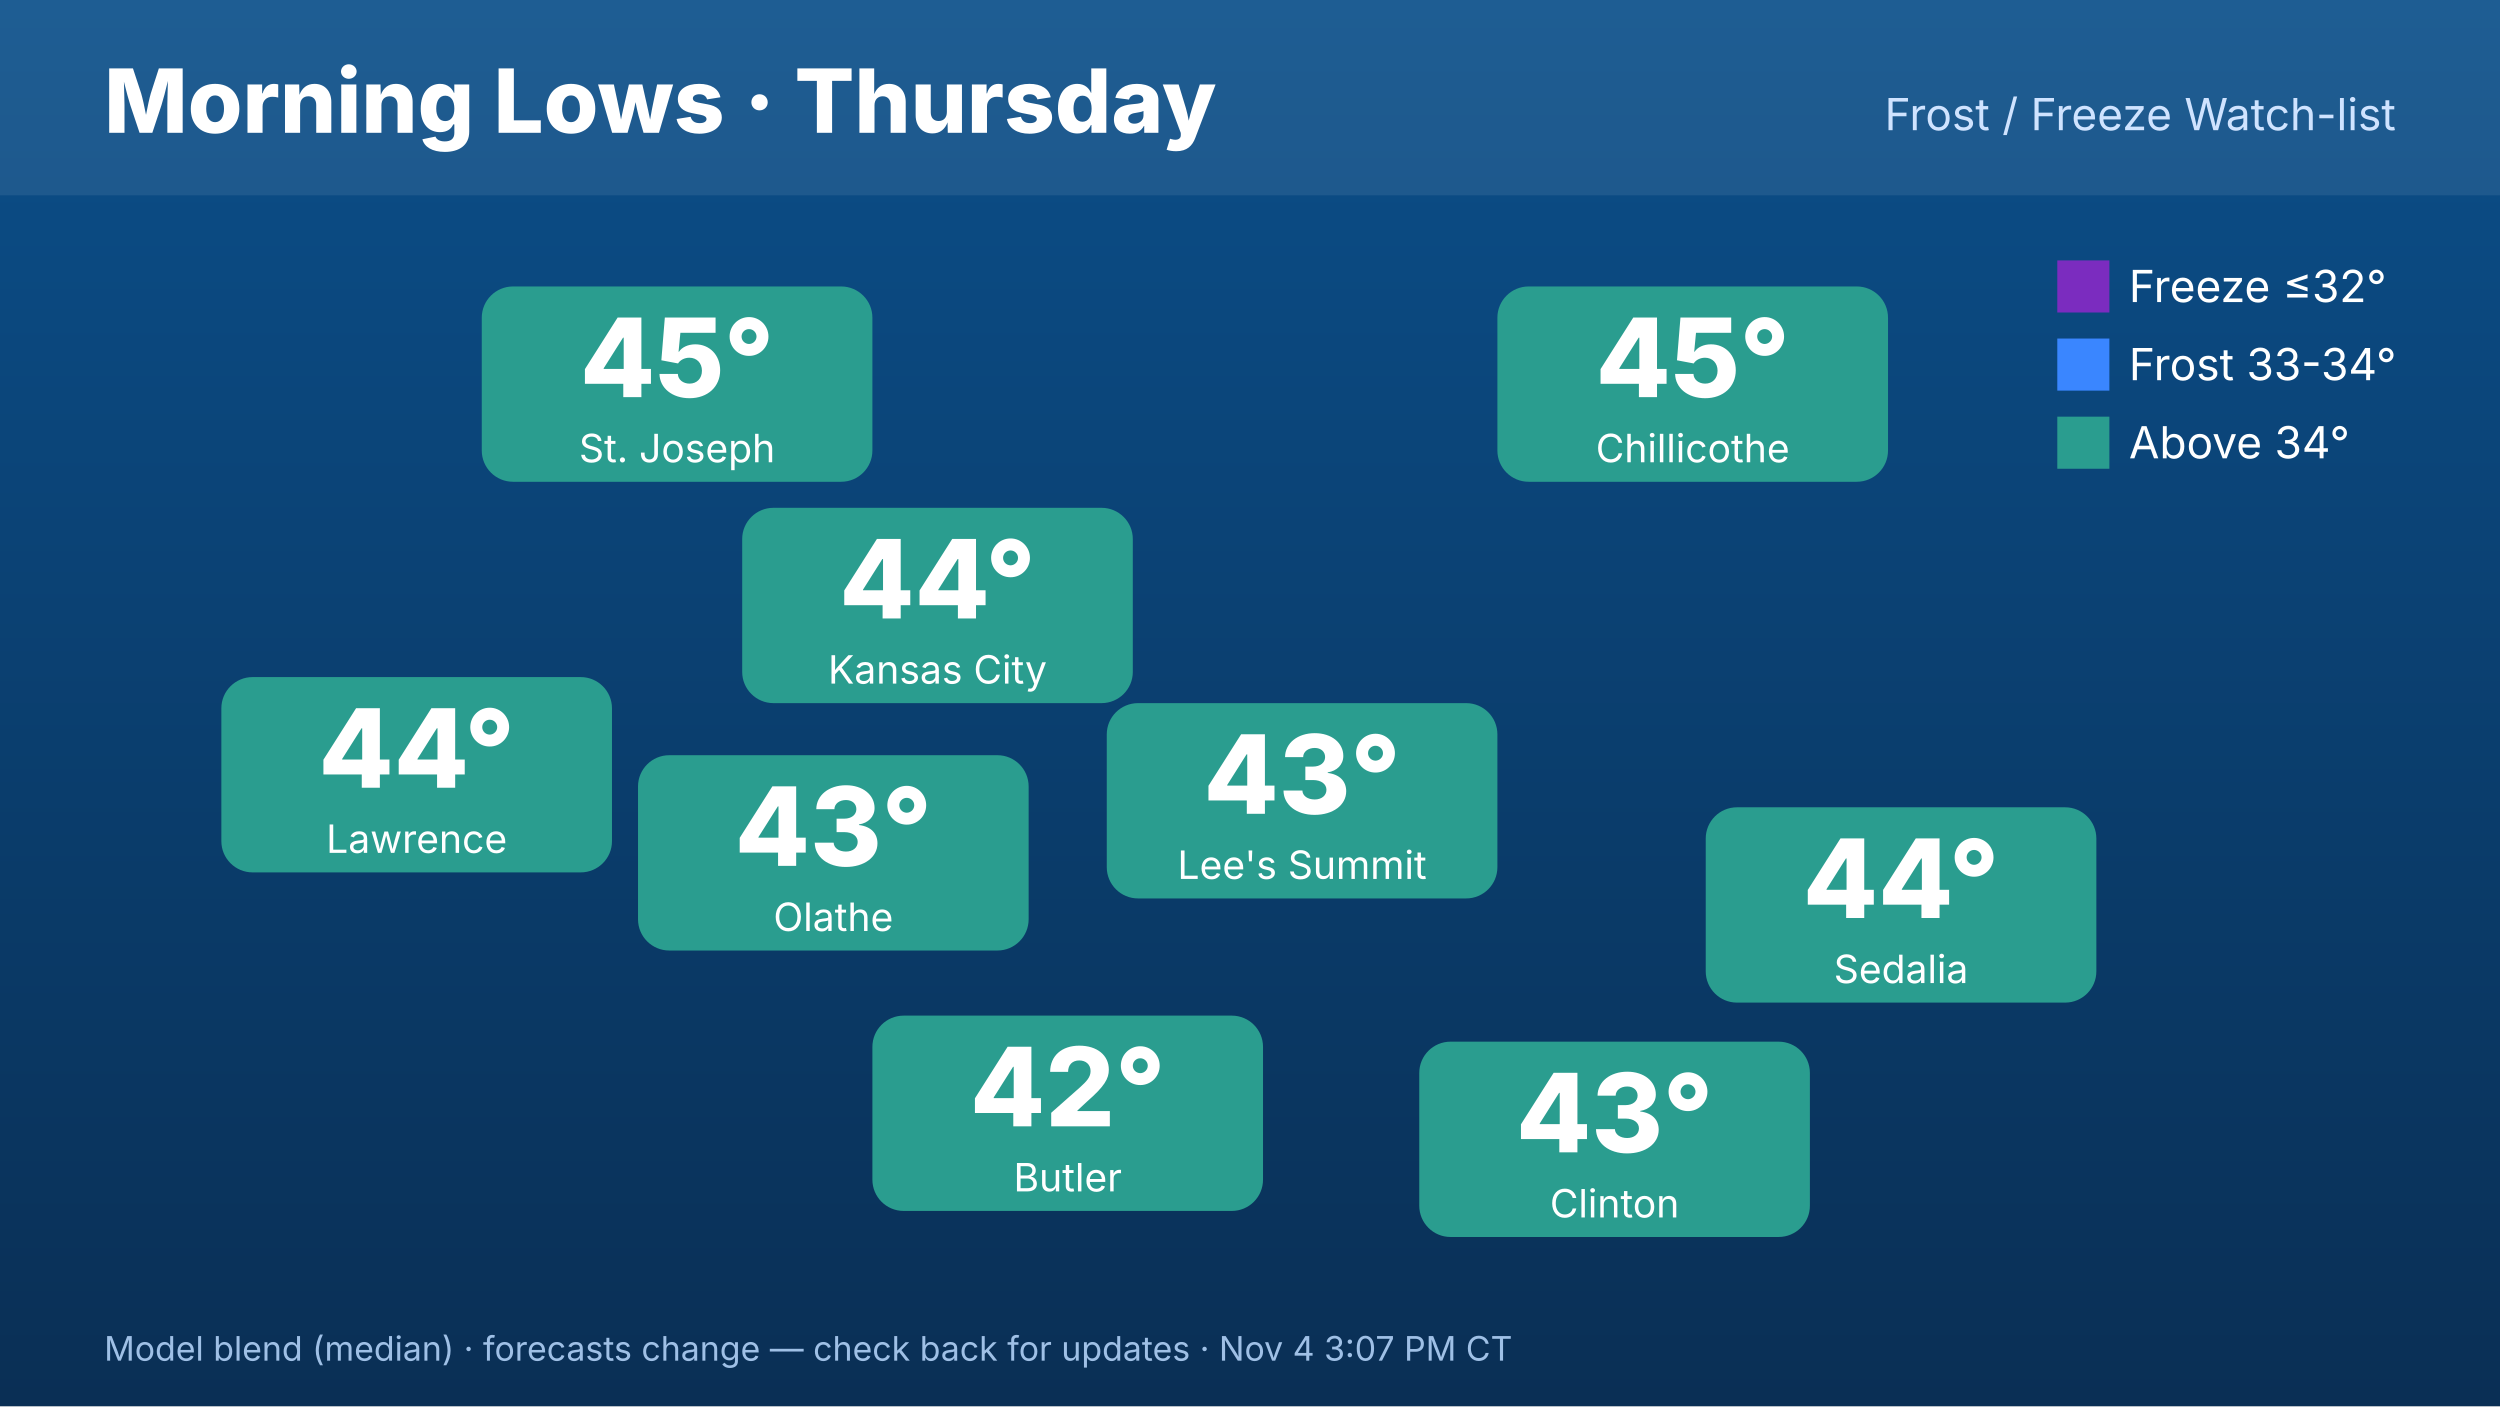
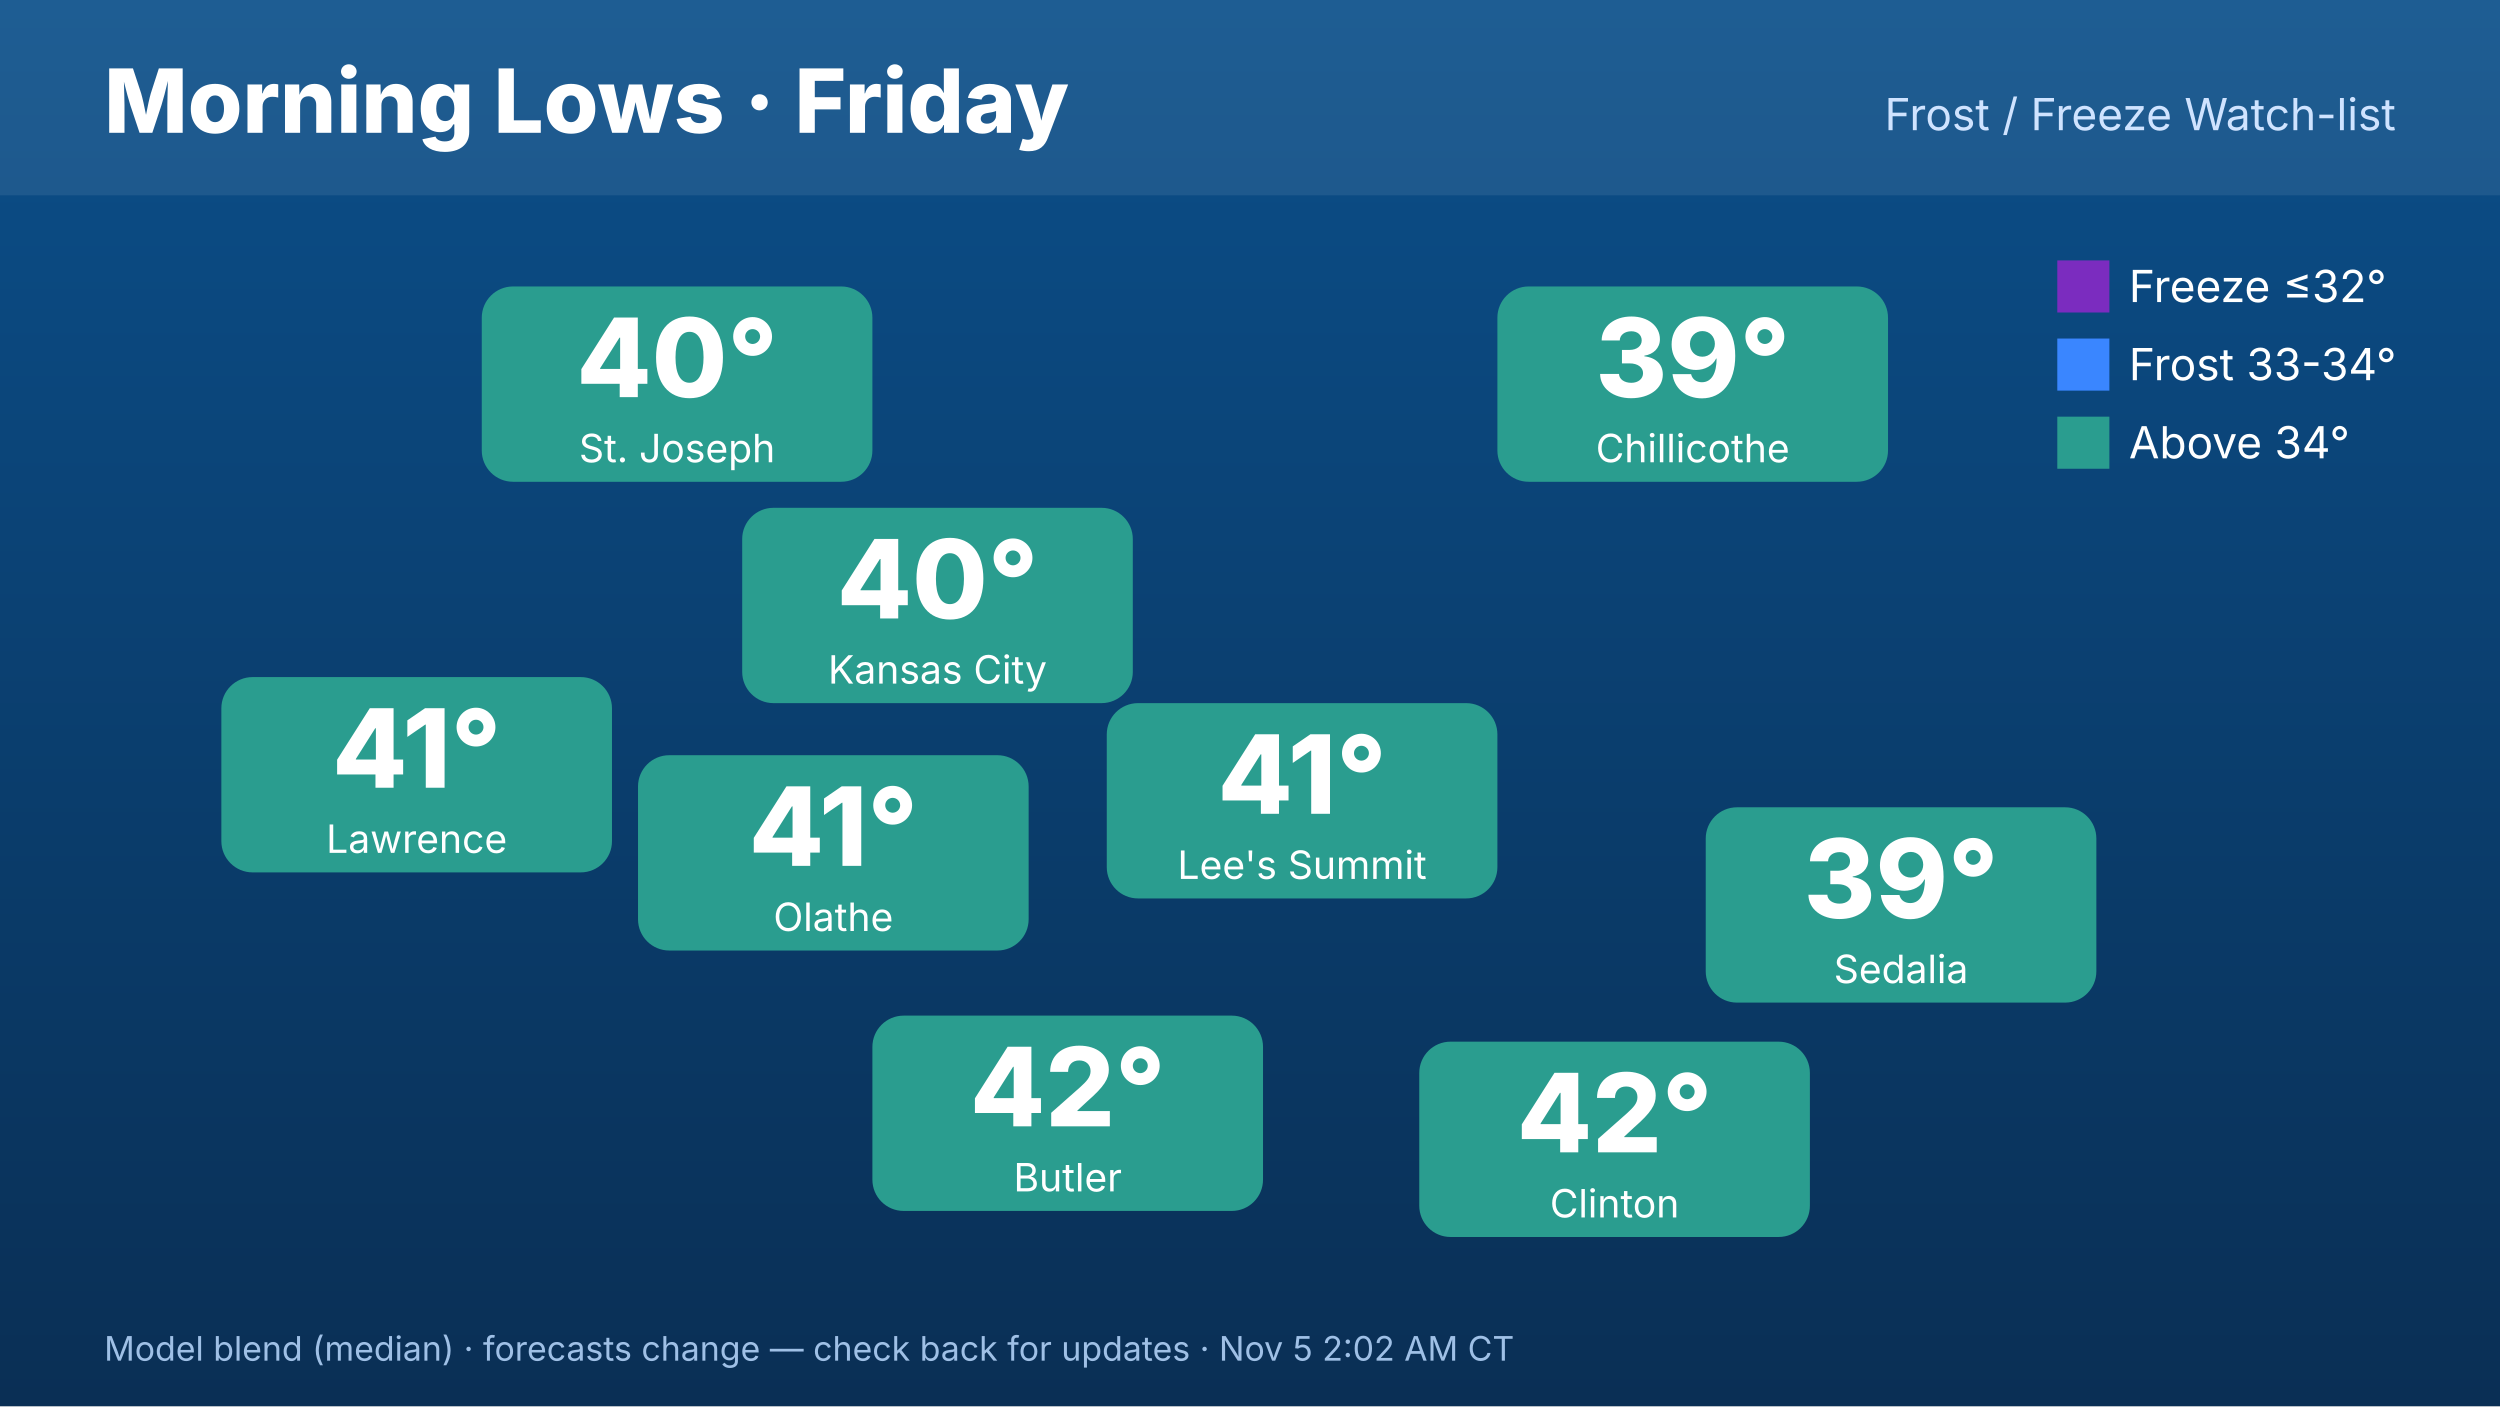
<svg xmlns="http://www.w3.org/2000/svg" width="1920" height="1080" viewBox="0 0 1920 1080" font-family="Inter,Helvetica,Arial,sans-serif">
  <defs>
    <linearGradient id="bg" x1="0" y1="0" x2="0" y2="1">
      <stop offset="0" stop-color="#0b4f8a" />
      <stop offset="1" stop-color="#0a2f55" />
    </linearGradient>
  </defs>
  <rect width="1920" height="1080" fill="url(#bg)" />
  <rect x="0" y="0" width="1920" height="150" fill="#ffffff" opacity=".08" />
-   <text x="80" y="102" font-size="68" font-weight="800" fill="#fff">Morning Lows · Thursday</text>
+   <text x="80" y="102" font-size="68" font-weight="800" fill="#fff">Morning Lows · Friday</text>
  <text x="1840" y="100" font-size="34" fill="#cfe3ff" text-anchor="end">Frost / Freeze Watch-list</text>
  <rect x="570" y="390" width="300" height="150" rx="24" fill="#2a9d8f" />
-   <text x="720" y="475" font-size="84" font-weight="800" fill="#fff" text-anchor="middle">44°</text>
+   <text x="720" y="475" font-size="84" font-weight="800" fill="#fff" text-anchor="middle">40°</text>
  <text x="720" y="525" font-size="30" fill="#fff" text-anchor="middle">Kansas City</text>
  <rect x="370" y="220" width="300" height="150" rx="24" fill="#2a9d8f" />
-   <text x="520" y="305" font-size="84" font-weight="800" fill="#fff" text-anchor="middle">45°</text>
+   <text x="520" y="305" font-size="84" font-weight="800" fill="#fff" text-anchor="middle">40°</text>
  <text x="520" y="355" font-size="30" fill="#fff" text-anchor="middle">St. Joseph</text>
  <rect x="170" y="520" width="300" height="150" rx="24" fill="#2a9d8f" />
-   <text x="320" y="605" font-size="84" font-weight="800" fill="#fff" text-anchor="middle">44°</text>
+   <text x="320" y="605" font-size="84" font-weight="800" fill="#fff" text-anchor="middle">41°</text>
  <text x="320" y="655" font-size="30" fill="#fff" text-anchor="middle">Lawrence</text>
  <rect x="1150" y="220" width="300" height="150" rx="24" fill="#2a9d8f" />
-   <text x="1300" y="305" font-size="84" font-weight="800" fill="#fff" text-anchor="middle">45°</text>
+   <text x="1300" y="305" font-size="84" font-weight="800" fill="#fff" text-anchor="middle">39°</text>
  <text x="1300" y="355" font-size="30" fill="#fff" text-anchor="middle">Chillicothe</text>
  <rect x="1310" y="620" width="300" height="150" rx="24" fill="#2a9d8f" />
-   <text x="1460" y="705" font-size="84" font-weight="800" fill="#fff" text-anchor="middle">44°</text>
+   <text x="1460" y="705" font-size="84" font-weight="800" fill="#fff" text-anchor="middle">39°</text>
  <text x="1460" y="755" font-size="30" fill="#fff" text-anchor="middle">Sedalia</text>
  <rect x="1090" y="800" width="300" height="150" rx="24" fill="#2a9d8f" />
-   <text x="1240" y="885" font-size="84" font-weight="800" fill="#fff" text-anchor="middle">43°</text>
+   <text x="1240" y="885" font-size="84" font-weight="800" fill="#fff" text-anchor="middle">42°</text>
  <text x="1240" y="935" font-size="30" fill="#fff" text-anchor="middle">Clinton</text>
  <rect x="670" y="780" width="300" height="150" rx="24" fill="#2a9d8f" />
  <text x="820" y="865" font-size="84" font-weight="800" fill="#fff" text-anchor="middle">42°</text>
  <text x="820" y="915" font-size="30" fill="#fff" text-anchor="middle">Butler</text>
  <rect x="490" y="580" width="300" height="150" rx="24" fill="#2a9d8f" />
-   <text x="640" y="665" font-size="84" font-weight="800" fill="#fff" text-anchor="middle">43°</text>
+   <text x="640" y="665" font-size="84" font-weight="800" fill="#fff" text-anchor="middle">41°</text>
  <text x="640" y="715" font-size="30" fill="#fff" text-anchor="middle">Olathe</text>
  <rect x="850" y="540" width="300" height="150" rx="24" fill="#2a9d8f" />
-   <text x="1000" y="625" font-size="84" font-weight="800" fill="#fff" text-anchor="middle">43°</text>
+   <text x="1000" y="625" font-size="84" font-weight="800" fill="#fff" text-anchor="middle">41°</text>
  <text x="1000" y="675" font-size="30" fill="#fff" text-anchor="middle">Lee's Summit</text>
  <g font-size="34" fill="#fff">
    <rect x="1580" y="200" width="40" height="40" fill="#7b2cbf" />
    <text x="1635" y="232">Freeze ≤32°</text>
    <rect x="1580" y="260" width="40" height="40" fill="#3a86ff" />
    <text x="1635" y="292">Frost 33-34°</text>
    <rect x="1580" y="320" width="40" height="40" fill="#2a9d8f" />
    <text x="1635" y="352">Above 34°</text>
  </g>
-   <text x="80" y="1045" font-size="26" fill="#9fc0e6">Model blend (median) · forecasts change — check back for updates · Nov 4 3:07 PM CT</text>
+   <text x="80" y="1045" font-size="26" fill="#9fc0e6">Model blend (median) · forecasts change — check back for updates · Nov 5 2:02 AM CT</text>
</svg>
